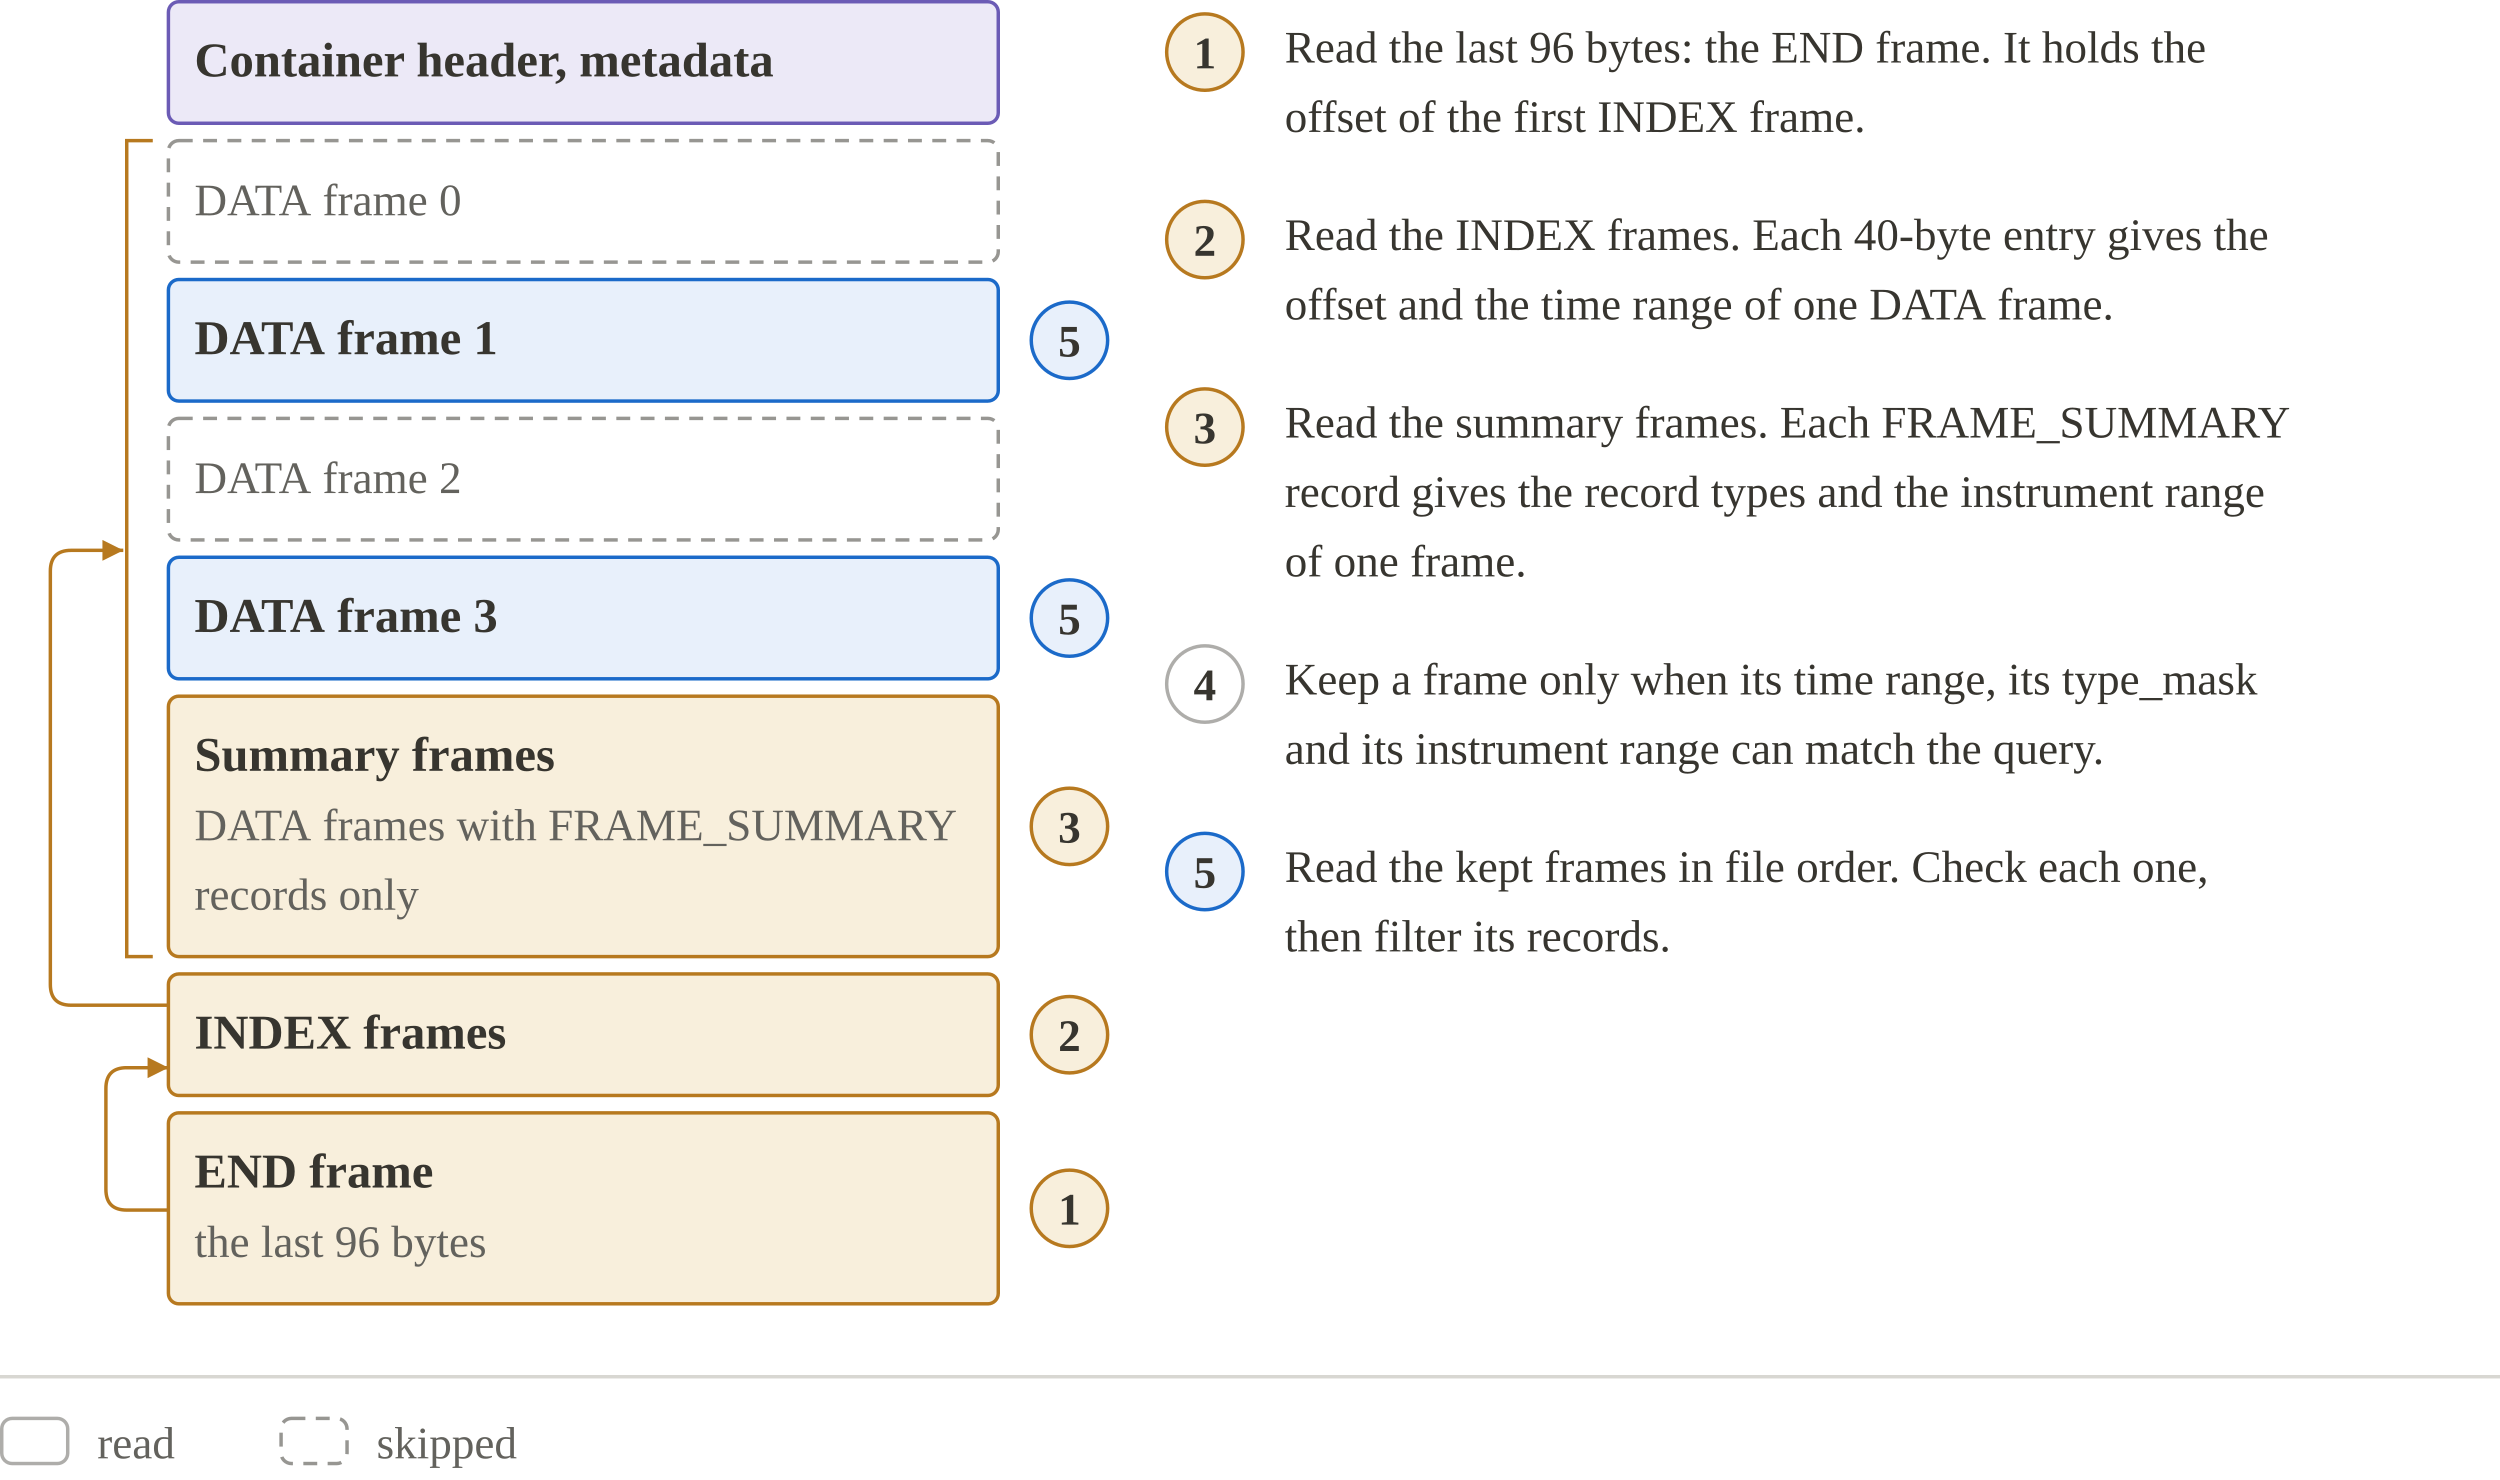
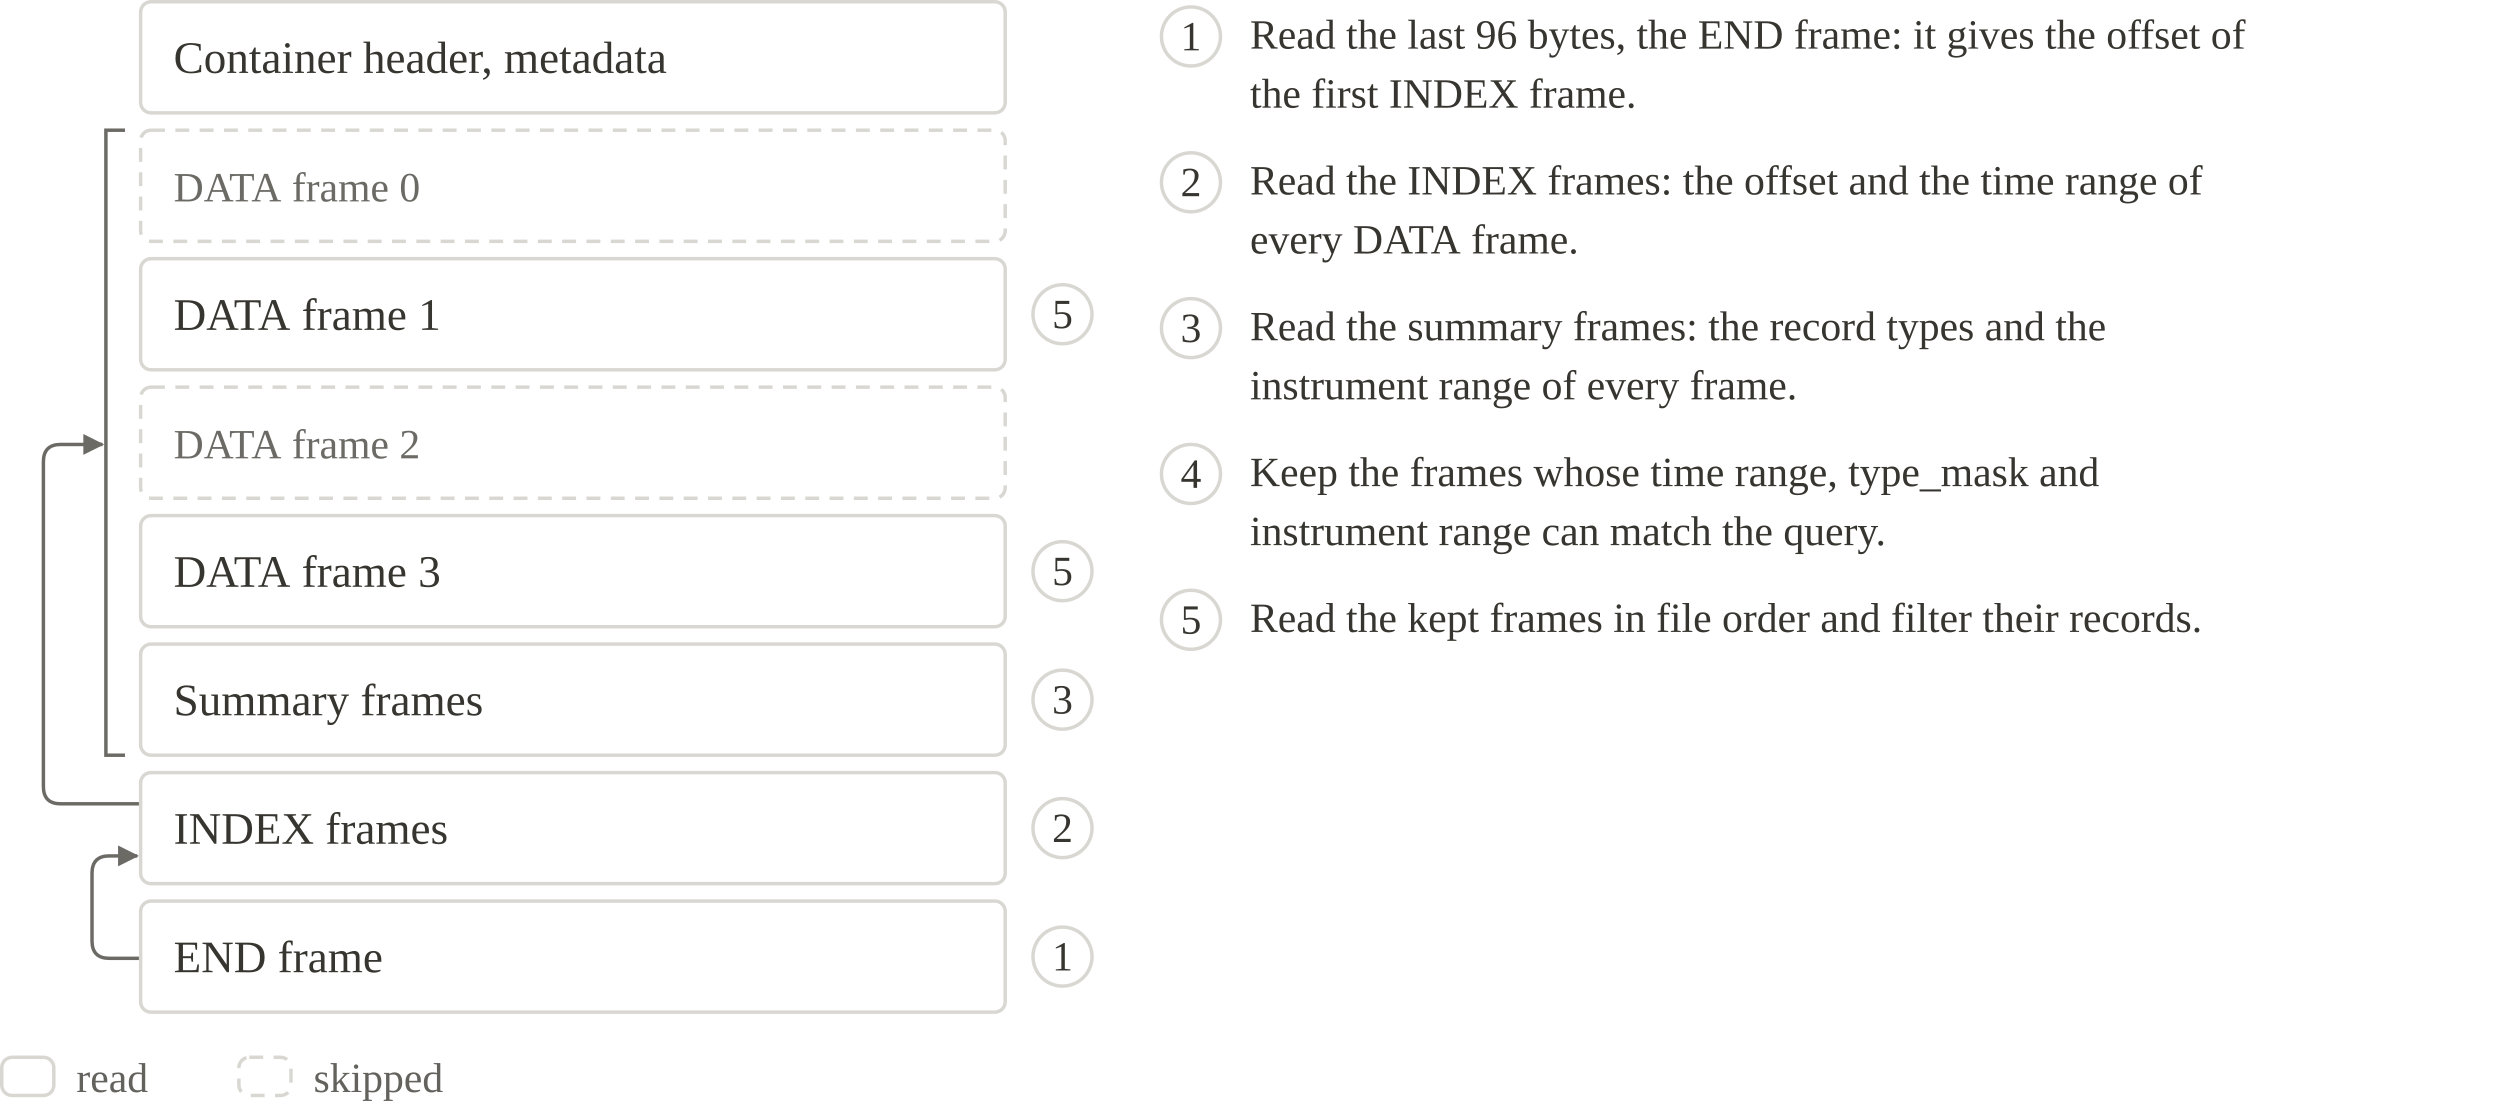
- <svg xmlns="http://www.w3.org/2000/svg" viewBox="0 0 720 426" role="img" aria-labelledby="nwtd-selective-read-w-title nwtd-selective-read-w-desc" class="nwt-diagram" font-family="inherit" fill="none">
+ <svg xmlns="http://www.w3.org/2000/svg" viewBox="0 0 720 320" class="nwt-dg" font-family="inherit" role="img">
+   <style>.nwt-dg text{font-size:12px;fill:var(--fg-2,#63625d)}.nwt-dg .t{font-size:13px;font-weight:500;fill:var(--fg,#37352f)}.nwt-dg .p{fill:var(--fg,#37352f)}.nwt-dg .q{fill:var(--fg-3,#6b6a65)}.nwt-dg .m{font-family:var(--font-mono,ui-monospace,monospace)}.nwt-dg .e{text-anchor:end}.nwt-dg .c{text-anchor:middle}.nwt-dg rect,.nwt-dg polygon,.nwt-dg circle{fill:var(--panel,#ffffff);stroke:var(--line-2,#d8d7d2)}.nwt-dg .s{fill:var(--bg-2,#f4f3f0)}.nwt-dg .n{fill:none}.nwt-dg .d{stroke-dasharray:4 3}.nwt-dg .f{stroke:var(--fg,#37352f)}.nwt-dg path{fill:none;stroke:var(--fg-3,#6b6a65)}.nwt-dg .h{stroke:var(--line-2,#d8d7d2)}.nwt-dg .k{fill:var(--fg-3,#6b6a65);stroke:none}.nwt-dg .a{marker-end:url(#a-selective-read-w)}</style>
  <defs>
-     <marker id="nwtd-selective-read-w-a-c3" markerWidth="8" markerHeight="8" refX="7" refY="4" orient="auto" markerUnits="userSpaceOnUse">
-       <path d="M1 1L7 4L1 7z" fill="var(--c3, #b7791f)" />
+     <marker id="a-selective-read-w" markerWidth="7" markerHeight="7" refX="6" refY="3.5" orient="auto" markerUnits="userSpaceOnUse">
+       <path class="k" d="M.5 .5L6.5 3.5L.5 6.5z" />
    </marker>
  </defs>
-   <path d="M48.5 348.5 L36.5 348.5 Q30.5 348.5 30.5 342.5 L30.5 313.5 Q30.5 307.5 36.5 307.5 L48.5 307.5" fill="none" stroke="var(--c3, #b7791f)" marker-end="url(#nwtd-selective-read-w-a-c3)" />
-   <path d="M48.5 289.5 L20.5 289.5 Q14.5 289.5 14.5 283.5 L14.5 164.5 Q14.5 158.5 20.5 158.5 L35.5 158.5" fill="none" stroke="var(--c3, #b7791f)" marker-end="url(#nwtd-selective-read-w-a-c3)" />
-   <path d="M0 396.5H720" fill="none" stroke="var(--line-2, #d8d7d2)" />
-   <rect x="48.5" y="0.5" width="239" height="35" rx="3" fill="var(--c4-bg, #ece9f7)" stroke="var(--c4, #6b5bb5)" />
-   <text x="56" y="22" font-size="14" fill="var(--fg, #37352f)" font-weight="600">Container header, metadata</text>
-   <rect x="48.5" y="40.5" width="239" height="35" rx="3" fill="none" stroke="var(--fg-3, #6b6a65)" stroke-opacity="0.7" stroke-dasharray="4 3" />
-   <text x="56" y="62" font-size="13" fill="var(--fg-2, #63625d)">
-     <tspan font-family="var(--font-mono, ui-monospace, monospace)">DATA</tspan> frame 0</text>
-   <rect x="48.5" y="80.5" width="239" height="35" rx="3" fill="var(--c1-bg, #e8f0fb)" stroke="var(--c1, #1b6ac9)" />
-   <text x="56" y="102" font-size="14" fill="var(--fg, #37352f)" font-weight="600">
-     <tspan font-family="var(--font-mono, ui-monospace, monospace)">DATA</tspan> frame 1</text>
-   <circle cx="308" cy="98" r="11" fill="var(--c1-bg, #e8f0fb)" stroke="var(--c1, #1b6ac9)" />
-   <text x="308" y="102.68" font-size="13" fill="var(--fg, #37352f)" font-weight="600" text-anchor="middle">5</text>
-   <rect x="48.5" y="120.5" width="239" height="35" rx="3" fill="none" stroke="var(--fg-3, #6b6a65)" stroke-opacity="0.7" stroke-dasharray="4 3" />
-   <text x="56" y="142" font-size="13" fill="var(--fg-2, #63625d)">
-     <tspan font-family="var(--font-mono, ui-monospace, monospace)">DATA</tspan> frame 2</text>
-   <rect x="48.5" y="160.5" width="239" height="35" rx="3" fill="var(--c1-bg, #e8f0fb)" stroke="var(--c1, #1b6ac9)" />
-   <text x="56" y="182" font-size="14" fill="var(--fg, #37352f)" font-weight="600">
-     <tspan font-family="var(--font-mono, ui-monospace, monospace)">DATA</tspan> frame 3</text>
-   <circle cx="308" cy="178" r="11" fill="var(--c1-bg, #e8f0fb)" stroke="var(--c1, #1b6ac9)" />
-   <text x="308" y="182.68" font-size="13" fill="var(--fg, #37352f)" font-weight="600" text-anchor="middle">5</text>
-   <rect x="48.5" y="200.5" width="239" height="75" rx="3" fill="var(--c3-bg, #f8efdc)" stroke="var(--c3, #b7791f)" />
-   <text x="56" y="222" font-size="14" fill="var(--fg, #37352f)" font-weight="600">Summary frames</text>
-   <text x="56" y="242" font-size="13" fill="var(--fg-2, #63625d)">
-     <tspan font-family="var(--font-mono, ui-monospace, monospace)">DATA</tspan> frames with <tspan font-family="var(--font-mono, ui-monospace, monospace)">FRAME_SUMMARY</tspan>
-   </text>
-   <text x="56" y="262" font-size="13" fill="var(--fg-2, #63625d)">records only</text>
-   <circle cx="308" cy="238" r="11" fill="var(--c3-bg, #f8efdc)" stroke="var(--c3, #b7791f)" />
-   <text x="308" y="242.68" font-size="13" fill="var(--fg, #37352f)" font-weight="600" text-anchor="middle">3</text>
-   <rect x="48.5" y="280.5" width="239" height="35" rx="3" fill="var(--c3-bg, #f8efdc)" stroke="var(--c3, #b7791f)" />
-   <text x="56" y="302" font-size="14" fill="var(--fg, #37352f)" font-weight="600">
-     <tspan font-family="var(--font-mono, ui-monospace, monospace)">INDEX</tspan> frames</text>
-   <circle cx="308" cy="298" r="11" fill="var(--c3-bg, #f8efdc)" stroke="var(--c3, #b7791f)" />
-   <text x="308" y="302.68" font-size="13" fill="var(--fg, #37352f)" font-weight="600" text-anchor="middle">2</text>
-   <rect x="48.5" y="320.5" width="239" height="55" rx="3" fill="var(--c3-bg, #f8efdc)" stroke="var(--c3, #b7791f)" />
-   <text x="56" y="342" font-size="14" fill="var(--fg, #37352f)" font-weight="600">
-     <tspan font-family="var(--font-mono, ui-monospace, monospace)">END</tspan> frame</text>
-   <text x="56" y="362" font-size="13" fill="var(--fg-2, #63625d)">the last 96 bytes</text>
-   <circle cx="308" cy="348" r="11" fill="var(--c3-bg, #f8efdc)" stroke="var(--c3, #b7791f)" />
-   <text x="308" y="352.68" font-size="13" fill="var(--fg, #37352f)" font-weight="600" text-anchor="middle">1</text>
-   <path d="M44 40.5H36.5V275.5H44" fill="none" stroke="var(--c3, #b7791f)" />
-   <circle cx="347" cy="15" r="11" fill="var(--c3-bg, #f8efdc)" stroke="var(--c3, #b7791f)" />
-   <text x="347" y="19.68" font-size="13" fill="var(--fg, #37352f)" font-weight="600" text-anchor="middle">1</text>
-   <text x="370" y="18" font-size="13" fill="var(--fg, #37352f)">Read the last 96 bytes: the <tspan font-family="var(--font-mono, ui-monospace, monospace)">END</tspan> frame. It holds the</text>
-   <text x="370" y="38" font-size="13" fill="var(--fg, #37352f)">offset of the first <tspan font-family="var(--font-mono, ui-monospace, monospace)">INDEX</tspan> frame.</text>
-   <circle cx="347" cy="69" r="11" fill="var(--c3-bg, #f8efdc)" stroke="var(--c3, #b7791f)" />
-   <text x="347" y="73.68" font-size="13" fill="var(--fg, #37352f)" font-weight="600" text-anchor="middle">2</text>
-   <text x="370" y="72" font-size="13" fill="var(--fg, #37352f)">Read the <tspan font-family="var(--font-mono, ui-monospace, monospace)">INDEX</tspan> frames. Each 40-byte entry gives the</text>
-   <text x="370" y="92" font-size="13" fill="var(--fg, #37352f)">offset and the time range of one <tspan font-family="var(--font-mono, ui-monospace, monospace)">DATA</tspan> frame.</text>
-   <circle cx="347" cy="123" r="11" fill="var(--c3-bg, #f8efdc)" stroke="var(--c3, #b7791f)" />
-   <text x="347" y="127.68" font-size="13" fill="var(--fg, #37352f)" font-weight="600" text-anchor="middle">3</text>
-   <text x="370" y="126" font-size="13" fill="var(--fg, #37352f)">Read the summary frames. Each <tspan font-family="var(--font-mono, ui-monospace, monospace)">FRAME_SUMMARY</tspan>
-   </text>
-   <text x="370" y="146" font-size="13" fill="var(--fg, #37352f)">record gives the record types and the instrument range</text>
-   <text x="370" y="166" font-size="13" fill="var(--fg, #37352f)">of one frame.</text>
-   <circle cx="347" cy="197" r="11" fill="var(--panel, #ffffff)" stroke="var(--fg-3, #6b6a65)" stroke-opacity="0.55" />
-   <text x="347" y="201.68" font-size="13" fill="var(--fg, #37352f)" font-weight="600" text-anchor="middle">4</text>
-   <text x="370" y="200" font-size="13" fill="var(--fg, #37352f)">Keep a frame only when its time range, its <tspan font-family="var(--font-mono, ui-monospace, monospace)">type_mask</tspan>
-   </text>
-   <text x="370" y="220" font-size="13" fill="var(--fg, #37352f)">and its instrument range can match the query.</text>
-   <circle cx="347" cy="251" r="11" fill="var(--c1-bg, #e8f0fb)" stroke="var(--c1, #1b6ac9)" />
-   <text x="347" y="255.68" font-size="13" fill="var(--fg, #37352f)" font-weight="600" text-anchor="middle">5</text>
-   <text x="370" y="254" font-size="13" fill="var(--fg, #37352f)">Read the kept frames in file order. Check each one,</text>
-   <text x="370" y="274" font-size="13" fill="var(--fg, #37352f)">then filter its records.</text>
-   <rect x="0.5" y="408.5" width="19" height="13" rx="3" fill="var(--panel, #ffffff)" stroke="var(--fg-3, #6b6a65)" stroke-opacity="0.55" />
-   <text x="28" y="420" font-size="13" fill="var(--fg-2, #63625d)">read</text>
-   <rect x="80.95" y="408.5" width="19" height="13" rx="3" fill="none" stroke="var(--fg-3, #6b6a65)" stroke-opacity="0.7" stroke-dasharray="4 3" />
-   <text x="108.45" y="420" font-size="13" fill="var(--fg-2, #63625d)">skipped</text>
+   <path class="a" d="M40.5 276L31.5 276Q26.5 276 26.5 271L26.5 251.5Q26.5 246.5 31.5 246.5H39.5" />
+   <path class="a" d="M40.5 231.5L17.5 231.5Q12.5 231.5 12.5 226.5L12.5 133Q12.5 128 17.5 128H29.5" />
+   <rect x="40.5" y="0.5" width="249" height="32" rx="3" />
+   <text x="50" y="21" class="t">Container header, metadata</text>
+   <rect class="n d" x="40.5" y="37.5" width="249" height="32" rx="3" />
+   <text x="50" y="58" class="q">
+     <tspan class="m">DATA</tspan> frame 0</text>
+   <rect x="40.5" y="74.5" width="249" height="32" rx="3" />
+   <text x="50" y="95" class="t">
+     <tspan class="m">DATA</tspan> frame 1</text>
+   <circle cx="306" cy="90.5" r="8.5" />
+   <text x="306" y="94.5" class="p c">5</text>
+   <rect class="n d" x="40.5" y="111.5" width="249" height="32" rx="3" />
+   <text x="50" y="132" class="q">
+     <tspan class="m">DATA</tspan> frame 2</text>
+   <rect x="40.5" y="148.5" width="249" height="32" rx="3" />
+   <text x="50" y="169" class="t">
+     <tspan class="m">DATA</tspan> frame 3</text>
+   <circle cx="306" cy="164.5" r="8.5" />
+   <text x="306" y="168.5" class="p c">5</text>
+   <rect x="40.5" y="185.5" width="249" height="32" rx="3" />
+   <text x="50" y="206" class="t">Summary frames</text>
+   <circle cx="306" cy="201.5" r="8.5" />
+   <text x="306" y="205.5" class="p c">3</text>
+   <rect x="40.5" y="222.5" width="249" height="32" rx="3" />
+   <text x="50" y="243" class="t">
+     <tspan class="m">INDEX</tspan> frames</text>
+   <circle cx="306" cy="238.5" r="8.5" />
+   <text x="306" y="242.5" class="p c">2</text>
+   <rect x="40.5" y="259.5" width="249" height="32" rx="3" />
+   <text x="50" y="280" class="t">
+     <tspan class="m">END</tspan> frame</text>
+   <circle cx="306" cy="275.5" r="8.5" />
+   <text x="306" y="279.5" class="p c">1</text>
+   <path d="M36 37.5H30.5V217.5H36" />
+   <circle cx="343" cy="10.5" r="8.5" />
+   <text x="343" y="14.5" class="p c">1</text>
+   <text x="360" y="14" class="p">Read the last 96 bytes, the <tspan class="m">END</tspan> frame: it gives the offset of</text>
+   <text x="360" y="31" class="p">the first <tspan class="m">INDEX</tspan> frame.</text>
+   <circle cx="343" cy="52.5" r="8.5" />
+   <text x="343" y="56.5" class="p c">2</text>
+   <text x="360" y="56" class="p">Read the <tspan class="m">INDEX</tspan> frames: the offset and the time range of</text>
+   <text x="360" y="73" class="p">every <tspan class="m">DATA</tspan> frame.</text>
+   <circle cx="343" cy="94.5" r="8.5" />
+   <text x="343" y="98.5" class="p c">3</text>
+   <text x="360" y="98" class="p">Read the summary frames: the record types and the</text>
+   <text x="360" y="115" class="p">instrument range of every frame.</text>
+   <circle cx="343" cy="136.5" r="8.5" />
+   <text x="343" y="140.5" class="p c">4</text>
+   <text x="360" y="140" class="p">Keep the frames whose time range, <tspan class="m">type_mask</tspan> and</text>
+   <text x="360" y="157" class="p">instrument range can match the query.</text>
+   <circle cx="343" cy="178.5" r="8.5" />
+   <text x="343" y="182.5" class="p c">5</text>
+   <text x="360" y="182" class="p">Read the kept frames in file order and filter their records.</text>
+   <rect x="0.5" y="304.5" width="15" height="11" rx="3" />
+   <text x="22" y="314.5">read</text>
+   <rect class="n d" x="68.8" y="304.5" width="15" height="11" rx="3" />
+   <text x="90.3" y="314.5">skipped</text>
</svg>
